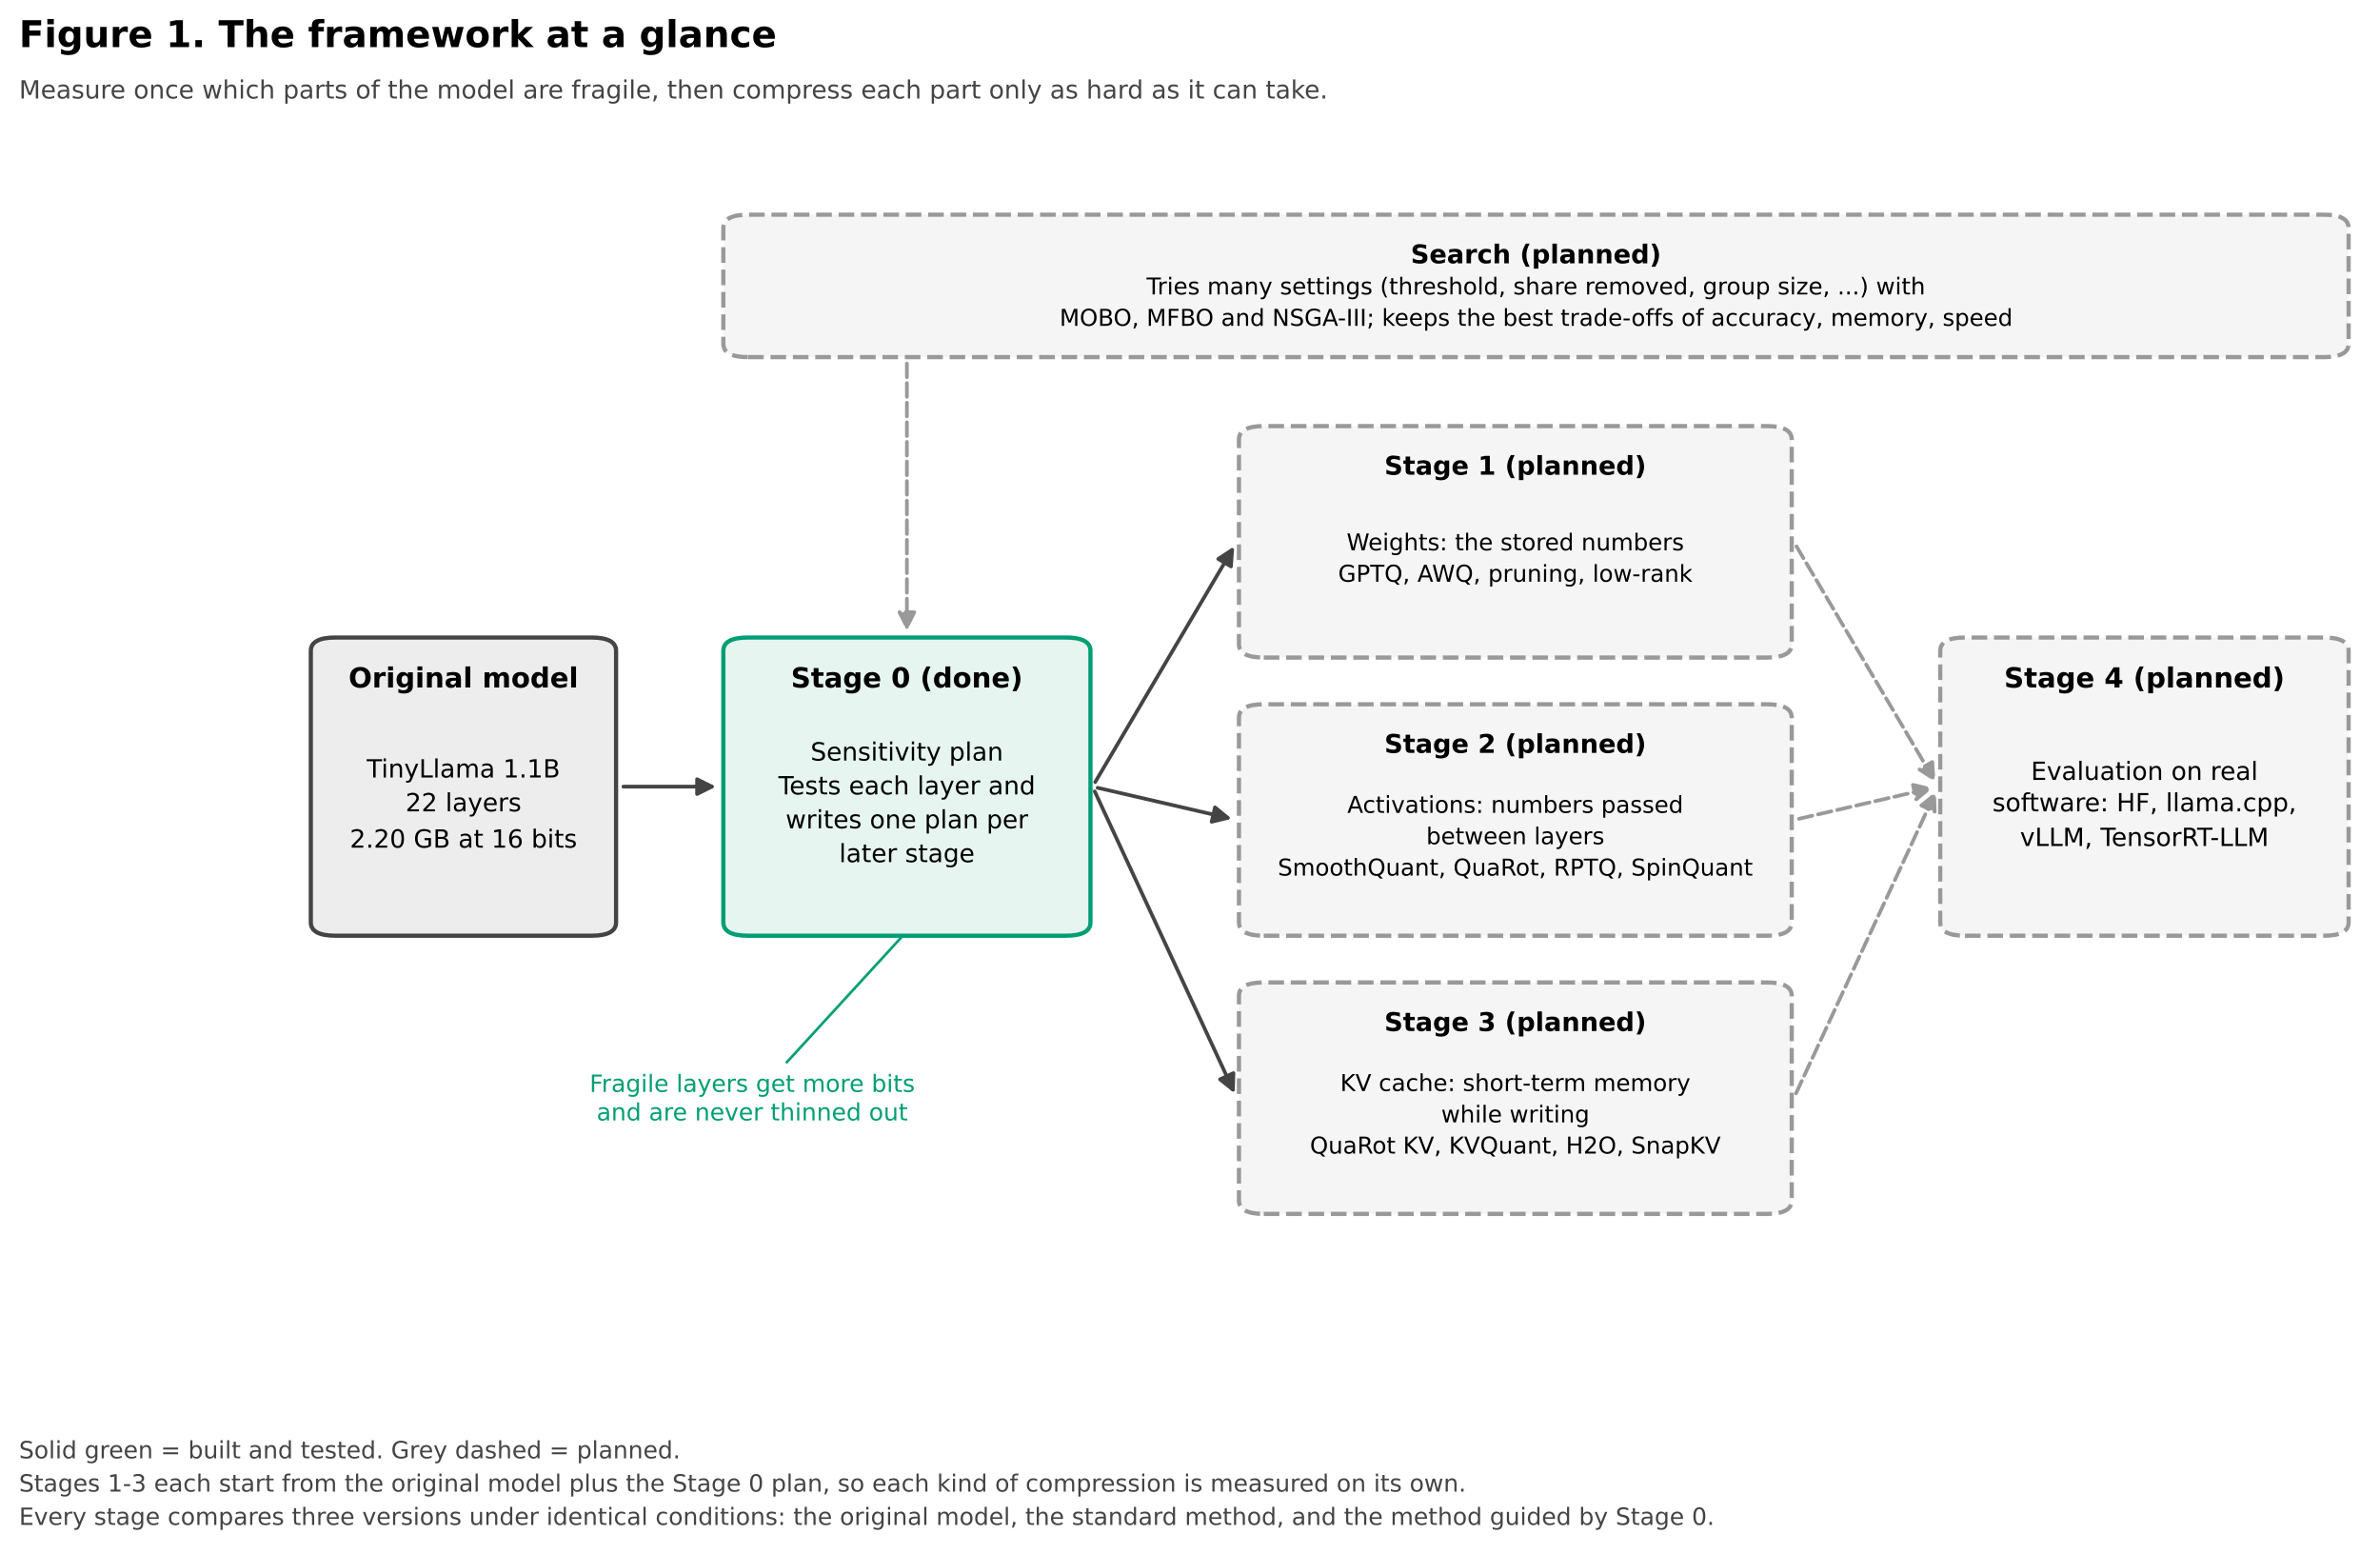
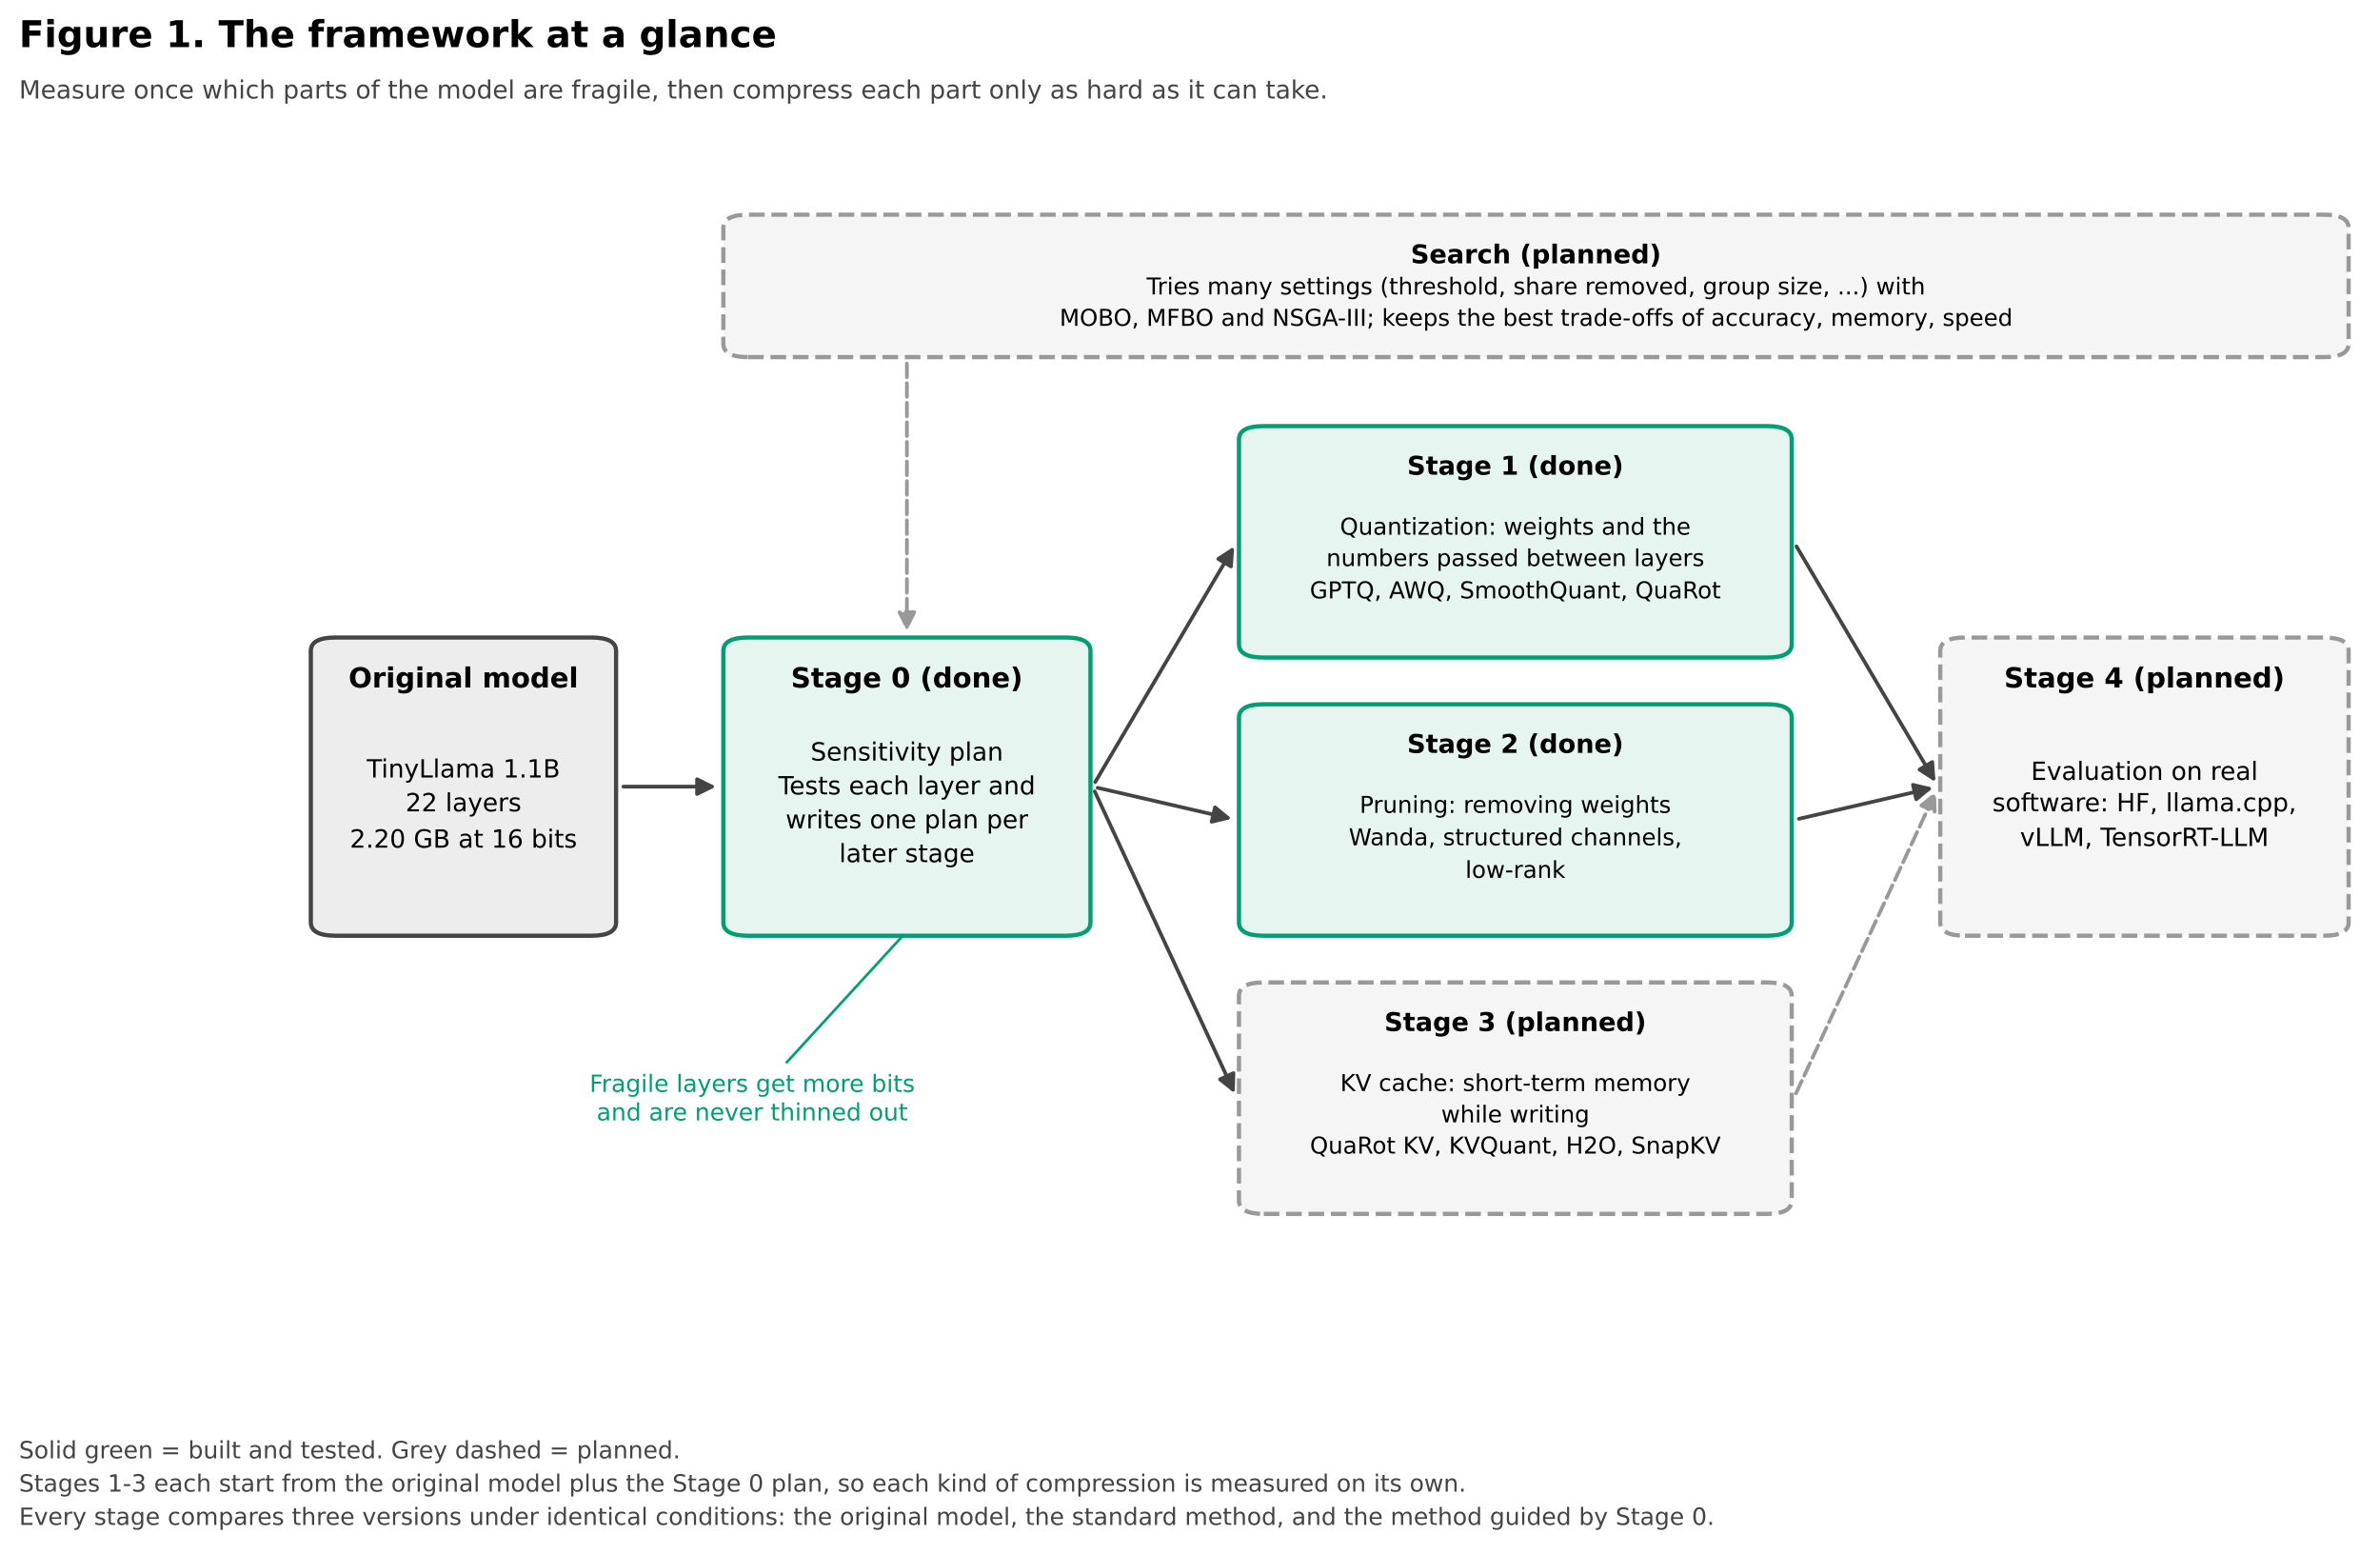
<svg xmlns="http://www.w3.org/2000/svg" width="901.44pt" height="588.456pt" viewBox="0 0 901.44 588.456" version="1.1">
  <defs>
    <style type="text/css">*{stroke-linejoin: round; stroke-linecap: butt}</style>
  </defs>
  <g id="figure_1">
    <g id="patch_1">
      <path d="M 0 588.456  L 901.44 588.456  L 901.44 0  L 0 0  z " style="fill: #ffffff" />
    </g>
    <g id="axes_1">
      <g id="patch_2">
-         <path d="M 127.102 354.333  L 223.97 354.333  Q 233.345 354.333 233.345 349.277  L 233.345 246.469  Q 233.345 241.413 223.97 241.413  L 127.102 241.413  Q 117.727 241.413 117.727 246.469  L 117.727 349.277  Q 117.727 354.333 127.102 354.333  z " clip-path="url(#pa8f399ba18)" style="fill: #444444; fill-opacity: 0.094; stroke: #444444; stroke-width: 1.6; stroke-linejoin: miter" />
+         <path d="M 127.102 354.333  L 223.97 354.333  Q 233.345 354.333 233.345 349.277  L 233.345 246.469  Q 233.345 241.413 223.97 241.413  L 127.102 241.413  Q 117.727 241.413 117.727 246.469  L 117.727 349.277  Q 117.727 354.333 127.102 354.333  z " clip-path="url(#p056c4ebf9e)" style="fill: #444444; fill-opacity: 0.094; stroke: #444444; stroke-width: 1.6; stroke-linejoin: miter" />
      </g>
      <g id="patch_3">
-         <path d="M 283.342 354.333  L 403.646 354.333  Q 413.021 354.333 413.021 349.277  L 413.021 246.469  Q 413.021 241.413 403.646 241.413  L 283.342 241.413  Q 273.967 241.413 273.967 246.469  L 273.967 349.277  Q 273.967 354.333 283.342 354.333  z " clip-path="url(#pa8f399ba18)" style="fill: #009e73; fill-opacity: 0.094; stroke: #009e73; stroke-width: 1.6; stroke-linejoin: miter" />
+         <path d="M 283.342 354.333  L 403.646 354.333  Q 413.021 354.333 413.021 349.277  L 413.021 246.469  Q 413.021 241.413 403.646 241.413  L 283.342 241.413  Q 273.967 241.413 273.967 246.469  L 273.967 349.277  Q 273.967 354.333 283.342 354.333  z " clip-path="url(#p056c4ebf9e)" style="fill: #009e73; fill-opacity: 0.094; stroke: #009e73; stroke-width: 1.6; stroke-linejoin: miter" />
      </g>
      <g id="patch_4">
-         <path d="M 236.124 297.873  Q 253.653 297.873 269.617 297.873  " clip-path="url(#pa8f399ba18)" style="fill: none; stroke: #444444; stroke-width: 1.4; stroke-linecap: round" />
-         <path d="M 264.017 295.073  L 269.617 297.873  L 264.017 300.673  z " clip-path="url(#pa8f399ba18)" style="fill: #444444; stroke: #444444; stroke-width: 1.4; stroke-linecap: round" />
+         <path d="M 236.124 297.873  Q 253.653 297.873 269.617 297.873  " clip-path="url(#p056c4ebf9e)" style="fill: none; stroke: #444444; stroke-width: 1.4; stroke-linecap: round" />
+         <path d="M 264.017 295.073  L 269.617 297.873  L 264.017 300.673  z " clip-path="url(#p056c4ebf9e)" style="fill: #444444; stroke: #444444; stroke-width: 1.4; stroke-linecap: round" />
      </g>
      <g id="patch_5">
-         <path d="M 478.642 248.997  L 669.254 248.997  Q 678.629 248.997 678.629 243.941  L 678.629 166.413  Q 678.629 161.357 669.254 161.357  L 478.642 161.357  Q 469.267 161.357 469.267 166.413  L 469.267 243.941  Q 469.267 248.997 478.642 248.997  z " clip-path="url(#pa8f399ba18)" style="fill: #999999; fill-opacity: 0.094; stroke-dasharray: 5.92,2.56; stroke-dashoffset: 0; stroke: #999999; stroke-width: 1.6; stroke-linejoin: miter" />
+         <path d="M 478.642 248.997  L 669.254 248.997  Q 678.629 248.997 678.629 243.941  L 678.629 166.413  Q 678.629 161.357 669.254 161.357  L 478.642 161.357  Q 469.267 161.357 469.267 166.413  L 469.267 243.941  Q 469.267 248.997 478.642 248.997  z " clip-path="url(#p056c4ebf9e)" style="fill: #009e73; fill-opacity: 0.094; stroke: #009e73; stroke-width: 1.6; stroke-linejoin: miter" />
      </g>
      <g id="patch_6">
-         <path d="M 414.818 296.15  Q 441.144 251.525 466.674 208.249  " clip-path="url(#pa8f399ba18)" style="fill: none; stroke: #444444; stroke-width: 1.4; stroke-linecap: round" />
-         <path d="M 461.417 211.65  L 466.674 208.249  L 466.24 214.495  z " clip-path="url(#pa8f399ba18)" style="fill: #444444; stroke: #444444; stroke-width: 1.4; stroke-linecap: round" />
+         <path d="M 414.818 296.15  Q 441.144 251.525 466.674 208.249  " clip-path="url(#p056c4ebf9e)" style="fill: none; stroke: #444444; stroke-width: 1.4; stroke-linecap: round" />
+         <path d="M 461.417 211.65  L 466.674 208.249  L 466.24 214.495  z " clip-path="url(#p056c4ebf9e)" style="fill: #444444; stroke: #444444; stroke-width: 1.4; stroke-linecap: round" />
      </g>
      <g id="patch_7">
-         <path d="M 680.426 206.9  Q 706.752 251.524 732.282 294.8  " clip-path="url(#pa8f399ba18)" style="fill: none; stroke-dasharray: 5.18,2.24; stroke-dashoffset: 0; stroke: #999999; stroke-width: 1.4; stroke-linecap: round" />
-         <path d="M 731.848 288.554  L 732.282 294.8  L 727.025 291.4  z " clip-path="url(#pa8f399ba18)" style="fill: #999999; stroke-dasharray: 5.18,2.24; stroke-dashoffset: 0; stroke: #999999; stroke-width: 1.4; stroke-linecap: round" />
+         <path d="M 680.426 206.9  Q 706.752 251.524 732.282 294.8  " clip-path="url(#p056c4ebf9e)" style="fill: none; stroke: #444444; stroke-width: 1.4; stroke-linecap: round" />
+         <path d="M 731.848 288.554  L 732.282 294.8  L 727.025 291.4  z " clip-path="url(#p056c4ebf9e)" style="fill: #444444; stroke: #444444; stroke-width: 1.4; stroke-linecap: round" />
      </g>
      <g id="patch_8">
-         <path d="M 478.642 354.333  L 669.254 354.333  Q 678.629 354.333 678.629 349.277  L 678.629 271.749  Q 678.629 266.693 669.254 266.693  L 478.642 266.693  Q 469.267 266.693 469.267 271.749  L 469.267 349.277  Q 469.267 354.333 478.642 354.333  z " clip-path="url(#pa8f399ba18)" style="fill: #999999; fill-opacity: 0.094; stroke-dasharray: 5.92,2.56; stroke-dashoffset: 0; stroke: #999999; stroke-width: 1.6; stroke-linejoin: miter" />
+         <path d="M 478.642 354.333  L 669.254 354.333  Q 678.629 354.333 678.629 349.277  L 678.629 271.749  Q 678.629 266.693 669.254 266.693  L 478.642 266.693  Q 469.267 266.693 469.267 271.749  L 469.267 349.277  Q 469.267 354.333 478.642 354.333  z " clip-path="url(#p056c4ebf9e)" style="fill: #009e73; fill-opacity: 0.094; stroke: #009e73; stroke-width: 1.6; stroke-linejoin: miter" />
      </g>
      <g id="patch_9">
-         <path d="M 415.748 298.322  Q 441.143 304.193 465.014 309.71  " clip-path="url(#pa8f399ba18)" style="fill: none; stroke: #444444; stroke-width: 1.4; stroke-linecap: round" />
-         <path d="M 460.188 305.721  L 465.014 309.71  L 458.927 311.177  z " clip-path="url(#pa8f399ba18)" style="fill: #444444; stroke: #444444; stroke-width: 1.4; stroke-linecap: round" />
+         <path d="M 415.748 298.322  Q 441.143 304.193 465.014 309.71  " clip-path="url(#p056c4ebf9e)" style="fill: none; stroke: #444444; stroke-width: 1.4; stroke-linecap: round" />
+         <path d="M 460.188 305.721  L 465.014 309.71  L 458.927 311.177  z " clip-path="url(#p056c4ebf9e)" style="fill: #444444; stroke: #444444; stroke-width: 1.4; stroke-linecap: round" />
      </g>
      <g id="patch_10">
-         <path d="M 681.356 310.063  Q 706.751 304.193 730.622 298.675  " clip-path="url(#pa8f399ba18)" style="fill: none; stroke-dasharray: 5.18,2.24; stroke-dashoffset: 0; stroke: #999999; stroke-width: 1.4; stroke-linecap: round" />
-         <path d="M 724.535 297.208  L 730.622 298.675  L 725.796 302.665  z " clip-path="url(#pa8f399ba18)" style="fill: #999999; stroke-dasharray: 5.18,2.24; stroke-dashoffset: 0; stroke: #999999; stroke-width: 1.4; stroke-linecap: round" />
+         <path d="M 681.356 310.063  Q 706.751 304.193 730.622 298.675  " clip-path="url(#p056c4ebf9e)" style="fill: none; stroke: #444444; stroke-width: 1.4; stroke-linecap: round" />
+         <path d="M 724.535 297.208  L 730.622 298.675  L 725.796 302.665  z " clip-path="url(#p056c4ebf9e)" style="fill: #444444; stroke: #444444; stroke-width: 1.4; stroke-linecap: round" />
      </g>
      <g id="patch_11">
-         <path d="M 478.642 459.669  L 669.254 459.669  Q 678.629 459.669 678.629 454.613  L 678.629 377.085  Q 678.629 372.029 669.254 372.029  L 478.642 372.029  Q 469.267 372.029 469.267 377.085  L 469.267 454.613  Q 469.267 459.669 478.642 459.669  z " clip-path="url(#pa8f399ba18)" style="fill: #999999; fill-opacity: 0.094; stroke-dasharray: 5.92,2.56; stroke-dashoffset: 0; stroke: #999999; stroke-width: 1.6; stroke-linejoin: miter" />
+         <path d="M 478.642 459.669  L 669.254 459.669  Q 678.629 459.669 678.629 454.613  L 678.629 377.085  Q 678.629 372.029 669.254 372.029  L 478.642 372.029  Q 469.267 372.029 469.267 377.085  L 469.267 454.613  Q 469.267 459.669 478.642 459.669  z " clip-path="url(#p056c4ebf9e)" style="fill: #999999; fill-opacity: 0.094; stroke-dasharray: 5.92,2.56; stroke-dashoffset: 0; stroke: #999999; stroke-width: 1.6; stroke-linejoin: miter" />
      </g>
      <g id="patch_12">
-         <path d="M 414.641 299.684  Q 441.144 356.861 466.988 412.617  " clip-path="url(#pa8f399ba18)" style="fill: none; stroke: #444444; stroke-width: 1.4; stroke-linecap: round" />
-         <path d="M 467.173 406.359  L 466.988 412.617  L 462.093 408.714  z " clip-path="url(#pa8f399ba18)" style="fill: #444444; stroke: #444444; stroke-width: 1.4; stroke-linecap: round" />
+         <path d="M 414.641 299.684  Q 441.144 356.861 466.988 412.617  " clip-path="url(#p056c4ebf9e)" style="fill: none; stroke: #444444; stroke-width: 1.4; stroke-linecap: round" />
+         <path d="M 467.173 406.359  L 466.988 412.617  L 462.093 408.714  z " clip-path="url(#p056c4ebf9e)" style="fill: #444444; stroke: #444444; stroke-width: 1.4; stroke-linecap: round" />
      </g>
      <g id="patch_13">
-         <path d="M 680.249 414.038  Q 706.752 356.861 732.596 301.104  " clip-path="url(#pa8f399ba18)" style="fill: none; stroke-dasharray: 5.18,2.24; stroke-dashoffset: 0; stroke: #999999; stroke-width: 1.4; stroke-linecap: round" />
-         <path d="M 727.701 305.008  L 732.596 301.104  L 732.781 307.363  z " clip-path="url(#pa8f399ba18)" style="fill: #999999; stroke-dasharray: 5.18,2.24; stroke-dashoffset: 0; stroke: #999999; stroke-width: 1.4; stroke-linecap: round" />
+         <path d="M 680.249 414.038  Q 706.752 356.861 732.596 301.104  " clip-path="url(#p056c4ebf9e)" style="fill: none; stroke-dasharray: 5.18,2.24; stroke-dashoffset: 0; stroke: #999999; stroke-width: 1.4; stroke-linecap: round" />
+         <path d="M 727.701 305.008  L 732.596 301.104  L 732.781 307.363  z " clip-path="url(#p056c4ebf9e)" style="fill: #999999; stroke-dasharray: 5.18,2.24; stroke-dashoffset: 0; stroke: #999999; stroke-width: 1.4; stroke-linecap: round" />
      </g>
      <g id="patch_14">
-         <path d="M 744.25 354.333  L 880.178 354.333  Q 889.553 354.333 889.553 349.277  L 889.553 246.469  Q 889.553 241.413 880.178 241.413  L 744.25 241.413  Q 734.875 241.413 734.875 246.469  L 734.875 349.277  Q 734.875 354.333 744.25 354.333  z " clip-path="url(#pa8f399ba18)" style="fill: #999999; fill-opacity: 0.094; stroke-dasharray: 5.92,2.56; stroke-dashoffset: 0; stroke: #999999; stroke-width: 1.6; stroke-linejoin: miter" />
+         <path d="M 744.25 354.333  L 880.178 354.333  Q 889.553 354.333 889.553 349.277  L 889.553 246.469  Q 889.553 241.413 880.178 241.413  L 744.25 241.413  Q 734.875 241.413 734.875 246.469  L 734.875 349.277  Q 734.875 354.333 744.25 354.333  z " clip-path="url(#p056c4ebf9e)" style="fill: #999999; fill-opacity: 0.094; stroke-dasharray: 5.92,2.56; stroke-dashoffset: 0; stroke: #999999; stroke-width: 1.6; stroke-linejoin: miter" />
      </g>
      <g id="patch_15">
-         <path d="M 283.342 135.234  L 880.178 135.234  Q 889.553 135.234 889.553 130.178  L 889.553 86.358  Q 889.553 81.302 880.178 81.302  L 283.342 81.302  Q 273.967 81.302 273.967 86.358  L 273.967 130.178  Q 273.967 135.234 283.342 135.234  z " clip-path="url(#pa8f399ba18)" style="fill: #999999; fill-opacity: 0.094; stroke-dasharray: 5.92,2.56; stroke-dashoffset: 0; stroke: #999999; stroke-width: 1.6; stroke-linejoin: miter" />
+         <path d="M 283.342 135.234  L 880.178 135.234  Q 889.553 135.234 889.553 130.178  L 889.553 86.358  Q 889.553 81.302 880.178 81.302  L 283.342 81.302  Q 273.967 81.302 273.967 86.358  L 273.967 130.178  Q 273.967 135.234 283.342 135.234  z " clip-path="url(#p056c4ebf9e)" style="fill: #999999; fill-opacity: 0.094; stroke-dasharray: 5.92,2.56; stroke-dashoffset: 0; stroke: #999999; stroke-width: 1.6; stroke-linejoin: miter" />
      </g>
      <g id="patch_16">
-         <path d="M 343.494 137.658  Q 343.494 188.323 343.494 237.423  " clip-path="url(#pa8f399ba18)" style="fill: none; stroke-dasharray: 5.18,2.24; stroke-dashoffset: 0; stroke: #999999; stroke-width: 1.4; stroke-linecap: round" />
-         <path d="M 346.294 231.823  L 343.494 237.423  L 340.694 231.823  z " clip-path="url(#pa8f399ba18)" style="fill: #999999; stroke-dasharray: 5.18,2.24; stroke-dashoffset: 0; stroke: #999999; stroke-width: 1.4; stroke-linecap: round" />
+         <path d="M 343.494 137.658  Q 343.494 188.323 343.494 237.423  " clip-path="url(#p056c4ebf9e)" style="fill: none; stroke-dasharray: 5.18,2.24; stroke-dashoffset: 0; stroke: #999999; stroke-width: 1.4; stroke-linecap: round" />
+         <path d="M 346.294 231.823  L 343.494 237.423  L 340.694 231.823  z " clip-path="url(#p056c4ebf9e)" style="fill: #999999; stroke-dasharray: 5.18,2.24; stroke-dashoffset: 0; stroke: #999999; stroke-width: 1.4; stroke-linecap: round" />
      </g>
      <g id="text_1">
        <text style="font-weight: 700; font-size: 10.5px; font-family: 'DejaVu Sans'; text-anchor: middle" x="175.536" y="260.346" transform="rotate(-0 175.536 260.3458)">Original model</text>
      </g>
      <g id="text_2">
        <text style="font-size: 9.5px; font-family: 'DejaVu Sans'" transform="translate(138.9024 294.4106)">TinyLlama 1.1B</text>
        <text style="font-size: 9.5px; font-family: 'DejaVu Sans'" transform="translate(153.5903 307.2355)">22 layers</text>
        <text style="font-size: 9.5px; font-family: 'DejaVu Sans'" transform="translate(132.4928 320.9809)">2.20 GB at 16 bits</text>
      </g>
      <g id="text_3">
        <text style="font-weight: 700; font-size: 10.5px; font-family: 'DejaVu Sans'; text-anchor: middle" x="343.494" y="260.346" transform="rotate(-0 343.494 260.3458)">Stage 0  (done)</text>
      </g>
      <g id="text_4">
        <text style="font-size: 9.5px; font-family: 'DejaVu Sans'" transform="translate(306.9992 287.998)">Sensitivity plan</text>
        <text style="font-size: 9.5px; font-family: 'DejaVu Sans'" transform="translate(294.8273 300.8231)">Tests each layer and</text>
        <text style="font-size: 9.5px; font-family: 'DejaVu Sans'" transform="translate(297.5622 313.6481)">writes one plan per</text>
        <text style="font-size: 9.5px; font-family: 'DejaVu Sans'" transform="translate(317.8306 326.4731)">later stage</text>
      </g>
      <g id="text_5">
-         <text style="font-weight: 700; font-size: 9.8px; font-family: 'DejaVu Sans'; text-anchor: middle" x="573.948" y="179.759" transform="rotate(-0 573.948 179.7586)">Stage 1  (planned)</text>
+         <text style="font-weight: 700; font-size: 9.8px; font-family: 'DejaVu Sans'; text-anchor: middle" x="573.948" y="179.759" transform="rotate(-0 573.948 179.7586)">Stage 1  (done)</text>
      </g>
      <g id="text_6">
-         <text style="font-size: 8.8px; font-family: 'DejaVu Sans'" transform="translate(510.0421 208.4067)">Weights: the stored numbers</text>
-         <text style="font-size: 8.8px; font-family: 'DejaVu Sans'" transform="translate(506.8356 220.2867)">GPTQ, AWQ, pruning, low-rank</text>
+         <text style="font-size: 8.8px; font-family: 'DejaVu Sans'" transform="translate(507.5266 202.4667)">Quantization: weights and the</text>
+         <text style="font-size: 8.8px; font-family: 'DejaVu Sans'" transform="translate(502.3552 214.3467)">numbers passed between layers</text>
+         <text style="font-size: 8.8px; font-family: 'DejaVu Sans'" transform="translate(496.0962 226.5746)">GPTQ, AWQ, SmoothQuant, QuaRot</text>
      </g>
      <g id="text_7">
-         <text style="font-weight: 700; font-size: 9.8px; font-family: 'DejaVu Sans'; text-anchor: middle" x="573.948" y="285.095" transform="rotate(-0 573.948 285.0946)">Stage 2  (planned)</text>
+         <text style="font-weight: 700; font-size: 9.8px; font-family: 'DejaVu Sans'; text-anchor: middle" x="573.948" y="285.095" transform="rotate(-0 573.948 285.0946)">Stage 2  (done)</text>
      </g>
      <g id="text_8">
-         <text style="font-size: 8.8px; font-family: 'DejaVu Sans'" transform="translate(510.3096 307.8027)">Activations: numbers passed</text>
-         <text style="font-size: 8.8px; font-family: 'DejaVu Sans'" transform="translate(540.1911 319.6827)">between layers</text>
-         <text style="font-size: 8.8px; font-family: 'DejaVu Sans'" transform="translate(483.9721 331.5627)">SmoothQuant, QuaRot, RPTQ, SpinQuant</text>
+         <text style="font-size: 8.8px; font-family: 'DejaVu Sans'" transform="translate(514.9701 307.8027)">Pruning: removing weights</text>
+         <text style="font-size: 8.8px; font-family: 'DejaVu Sans'" transform="translate(510.8479 320.0863)">Wanda, structured channels,</text>
+         <text style="font-size: 8.8px; font-family: 'DejaVu Sans'" transform="translate(555.006 332.4152)">low-rank</text>
      </g>
      <g id="text_9">
        <text style="font-weight: 700; font-size: 9.8px; font-family: 'DejaVu Sans'; text-anchor: middle" x="573.948" y="390.431" transform="rotate(-0 573.948 390.4306)">Stage 3  (planned)</text>
      </g>
      <g id="text_10">
        <text style="font-size: 8.8px; font-family: 'DejaVu Sans'" transform="translate(507.6159 413.1387)">KV cache: short-term memory</text>
        <text style="font-size: 8.8px; font-family: 'DejaVu Sans'" transform="translate(545.8519 425.0187)">while writing</text>
        <text style="font-size: 8.8px; font-family: 'DejaVu Sans'" transform="translate(496.1422 436.821)">QuaRot KV, KVQuant, H2O, SnapKV</text>
      </g>
      <g id="text_11">
        <text style="font-weight: 700; font-size: 10.5px; font-family: 'DejaVu Sans'; text-anchor: middle" x="812.214" y="260.346" transform="rotate(-0 812.214 260.3458)">Stage 4  (planned)</text>
      </g>
      <g id="text_12">
        <text style="font-size: 9.5px; font-family: 'DejaVu Sans'" transform="translate(769.2139 295.3309)">Evaluation on real</text>
        <text style="font-size: 9.5px; font-family: 'DejaVu Sans'" transform="translate(754.6329 307.2355)">software: HF, llama.cpp,</text>
        <text style="font-size: 9.5px; font-family: 'DejaVu Sans'" transform="translate(765.1051 320.35)">vLLM, TensorRT-LLM</text>
      </g>
      <g id="text_13">
        <text style="font-weight: 700; font-size: 9.8px; font-family: 'DejaVu Sans'; text-anchor: middle" x="581.76" y="99.703" transform="rotate(-0 581.76 99.70324)">Search  (planned)</text>
      </g>
      <g id="text_14">
        <text style="font-size: 8.8px; font-family: 'DejaVu Sans'" transform="translate(434.2947 111.4976)">Tries many settings (threshold, share removed, group size, ...) with</text>
        <text style="font-size: 8.8px; font-family: 'DejaVu Sans'" transform="translate(401.3188 123.3776)">MOBO, MFBO and NSGA-III; keeps the best trade-offs of accuracy, memory, speed</text>
      </g>
      <g id="patch_17">
        <path d="M 297.998 402.258  Q 320.07 378.19 342.142 354.122  " style="fill: none; stroke: #009e73; stroke-linecap: round" />
      </g>
      <g id="text_15">
        <text style="font-size: 9px; font-family: 'DejaVu Sans'; fill: #009e73" transform="translate(223.2934 413.4734)">Fragile layers get more bits</text>
        <text style="font-size: 9px; font-family: 'DejaVu Sans'; fill: #009e73" transform="translate(225.9716 424.2758)">and are never thinned out</text>
      </g>
    </g>
    <g id="text_16">
      <text style="font-weight: 700; font-size: 14px; font-family: 'DejaVu Sans'; text-anchor: start" x="7.2" y="17.838" transform="rotate(-0 7.2 17.83781)">Figure 1. The framework at a glance</text>
    </g>
    <g id="text_17">
      <text style="font-size: 9.5px; font-family: 'DejaVu Sans'; text-anchor: start; fill: #444444" x="7.2" y="37.296" transform="rotate(-0 7.2 37.296)">Measure once which parts of the model are fragile, then compress each part only as hard as it can take.</text>
    </g>
    <g id="text_18">
      <text style="font-size: 9px; font-family: 'DejaVu Sans'; fill: #444444" transform="translate(7.2 552.2394)">Solid green = built and tested.  Grey dashed = planned.</text>
      <text style="font-size: 9px; font-family: 'DejaVu Sans'; fill: #444444" transform="translate(7.2 564.8394)">Stages 1-3 each start from the original model plus the Stage 0 plan, so each kind of compression is measured on its own.</text>
      <text style="font-size: 9px; font-family: 'DejaVu Sans'; fill: #444444" transform="translate(7.2 577.4394)">Every stage compares three versions under identical conditions: the original model, the standard method, and the method guided by Stage 0.</text>
    </g>
  </g>
  <defs>
-     <clipPath id="pa8f399ba18">
+     <clipPath id="p056c4ebf9e">
      <rect x="113.04" y="61.92" width="781.2" height="421.344" />
    </clipPath>
  </defs>
</svg>
